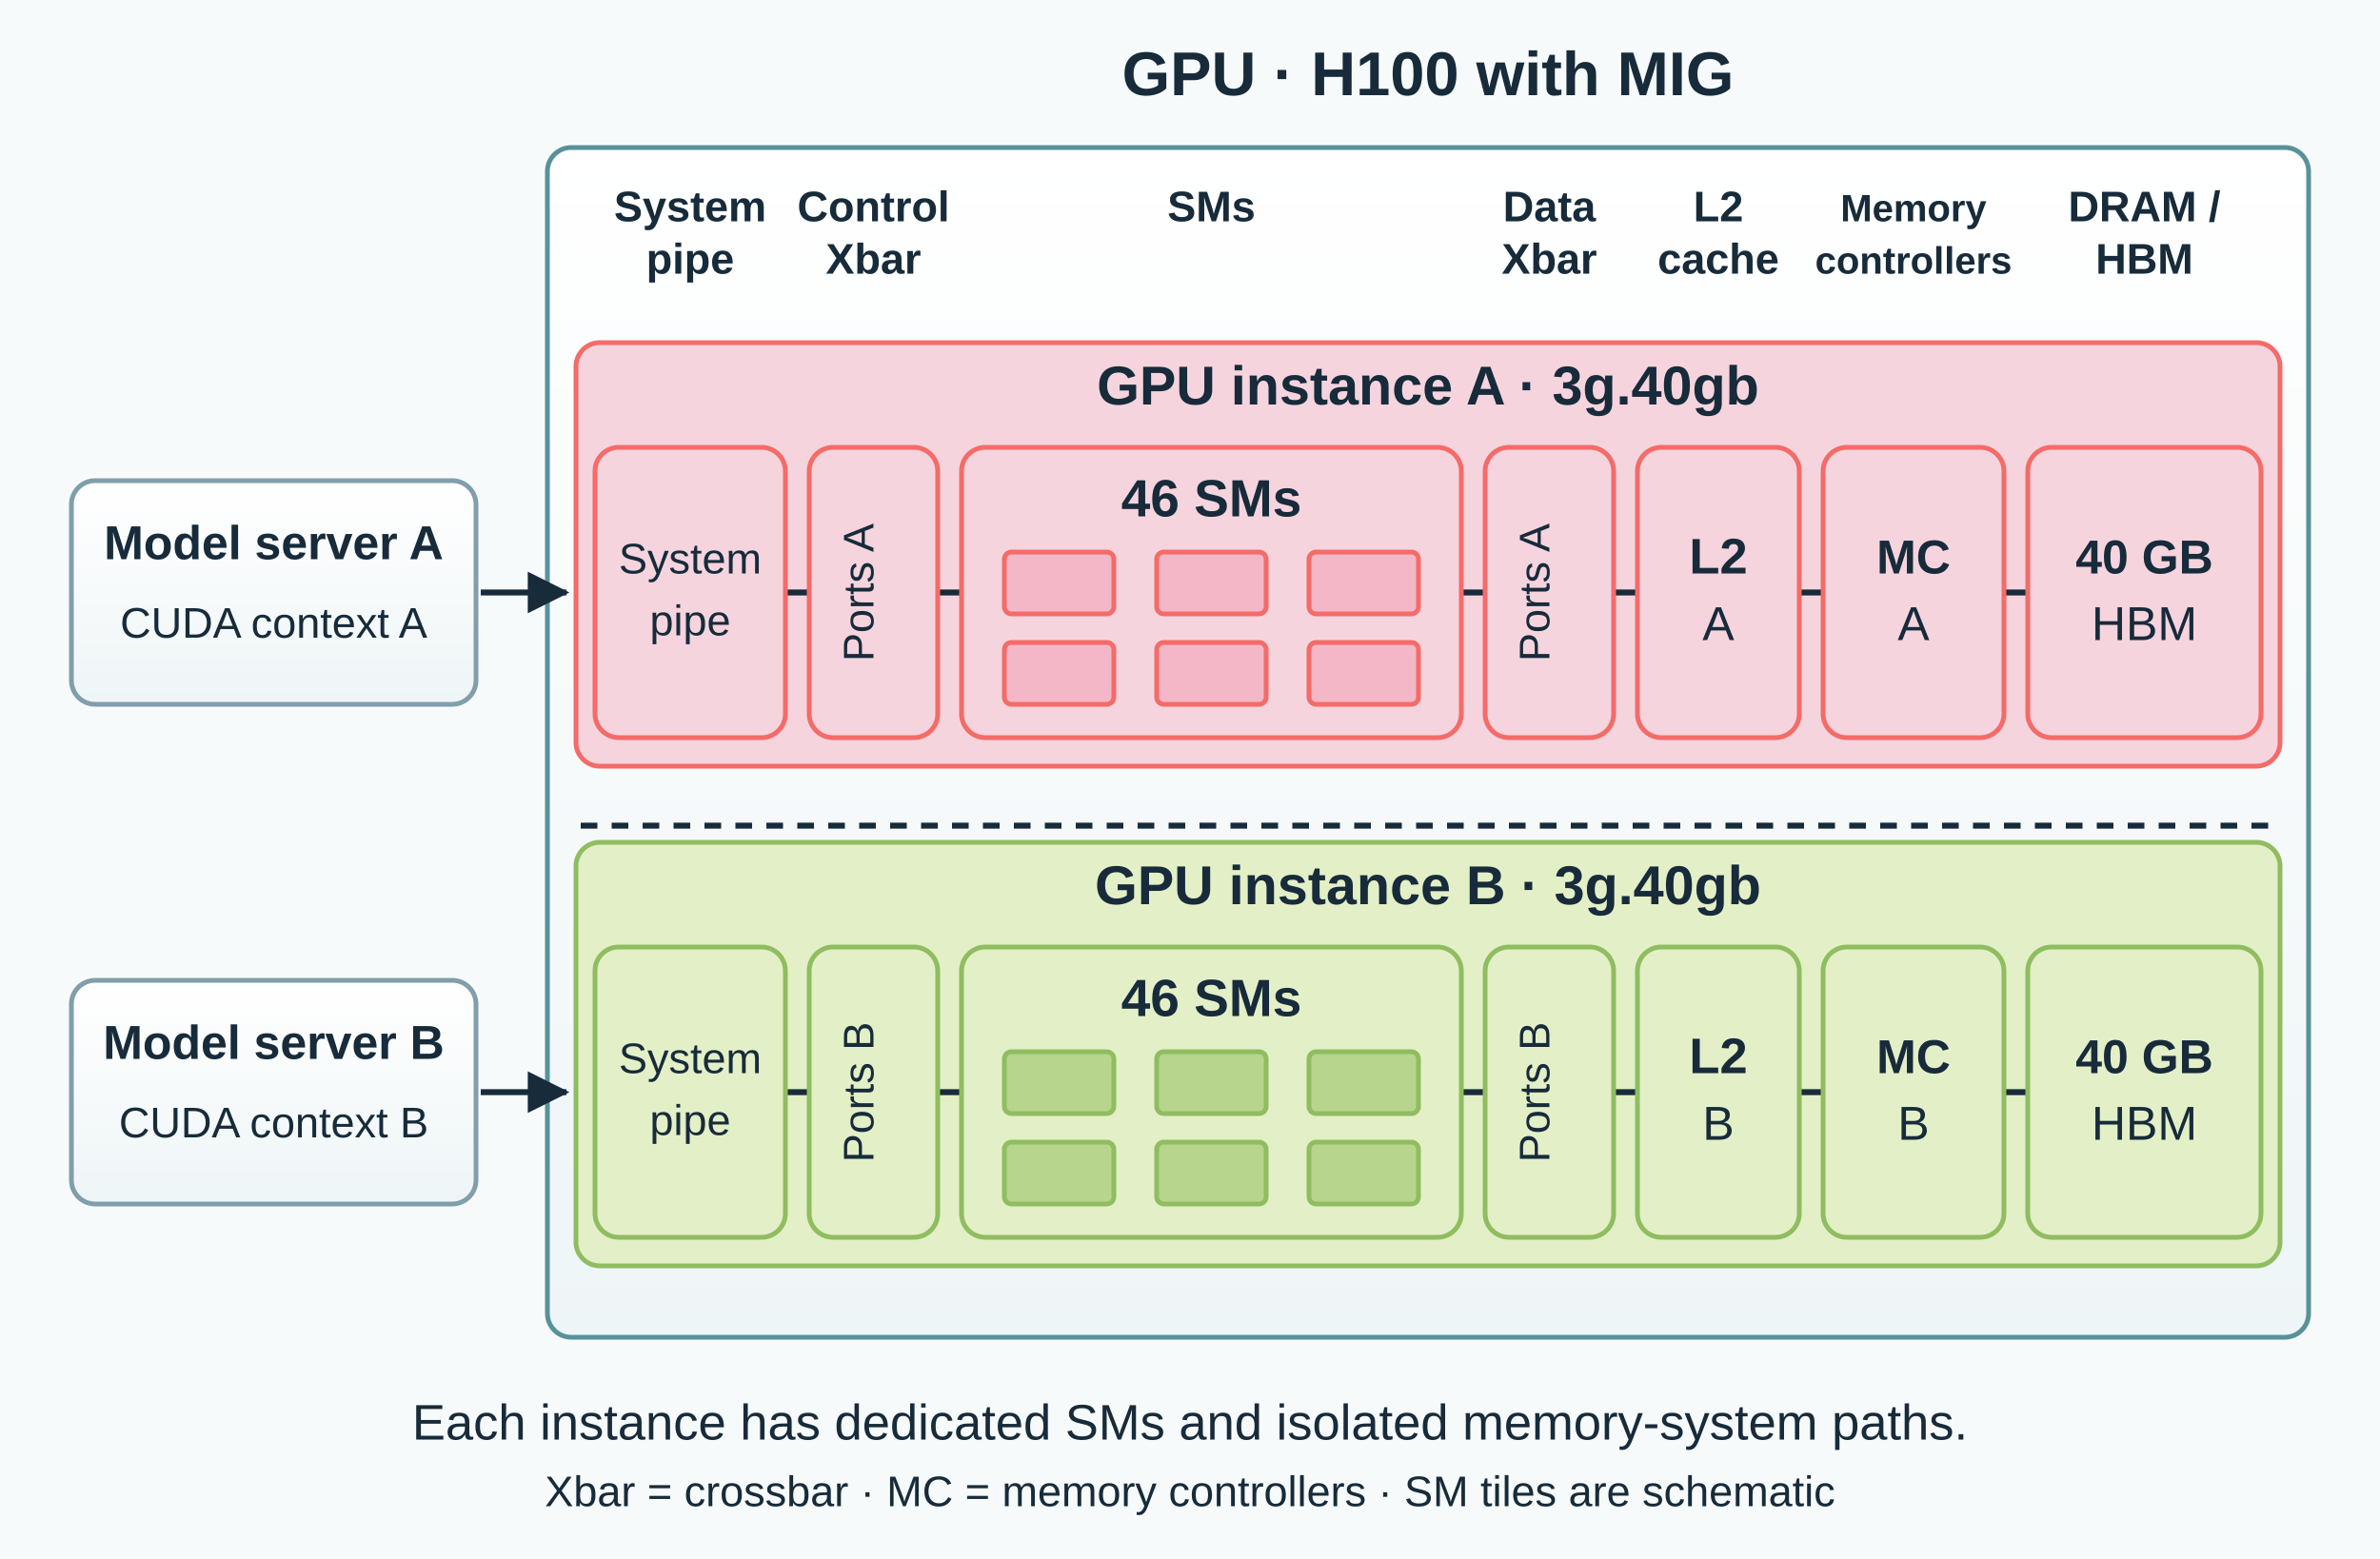
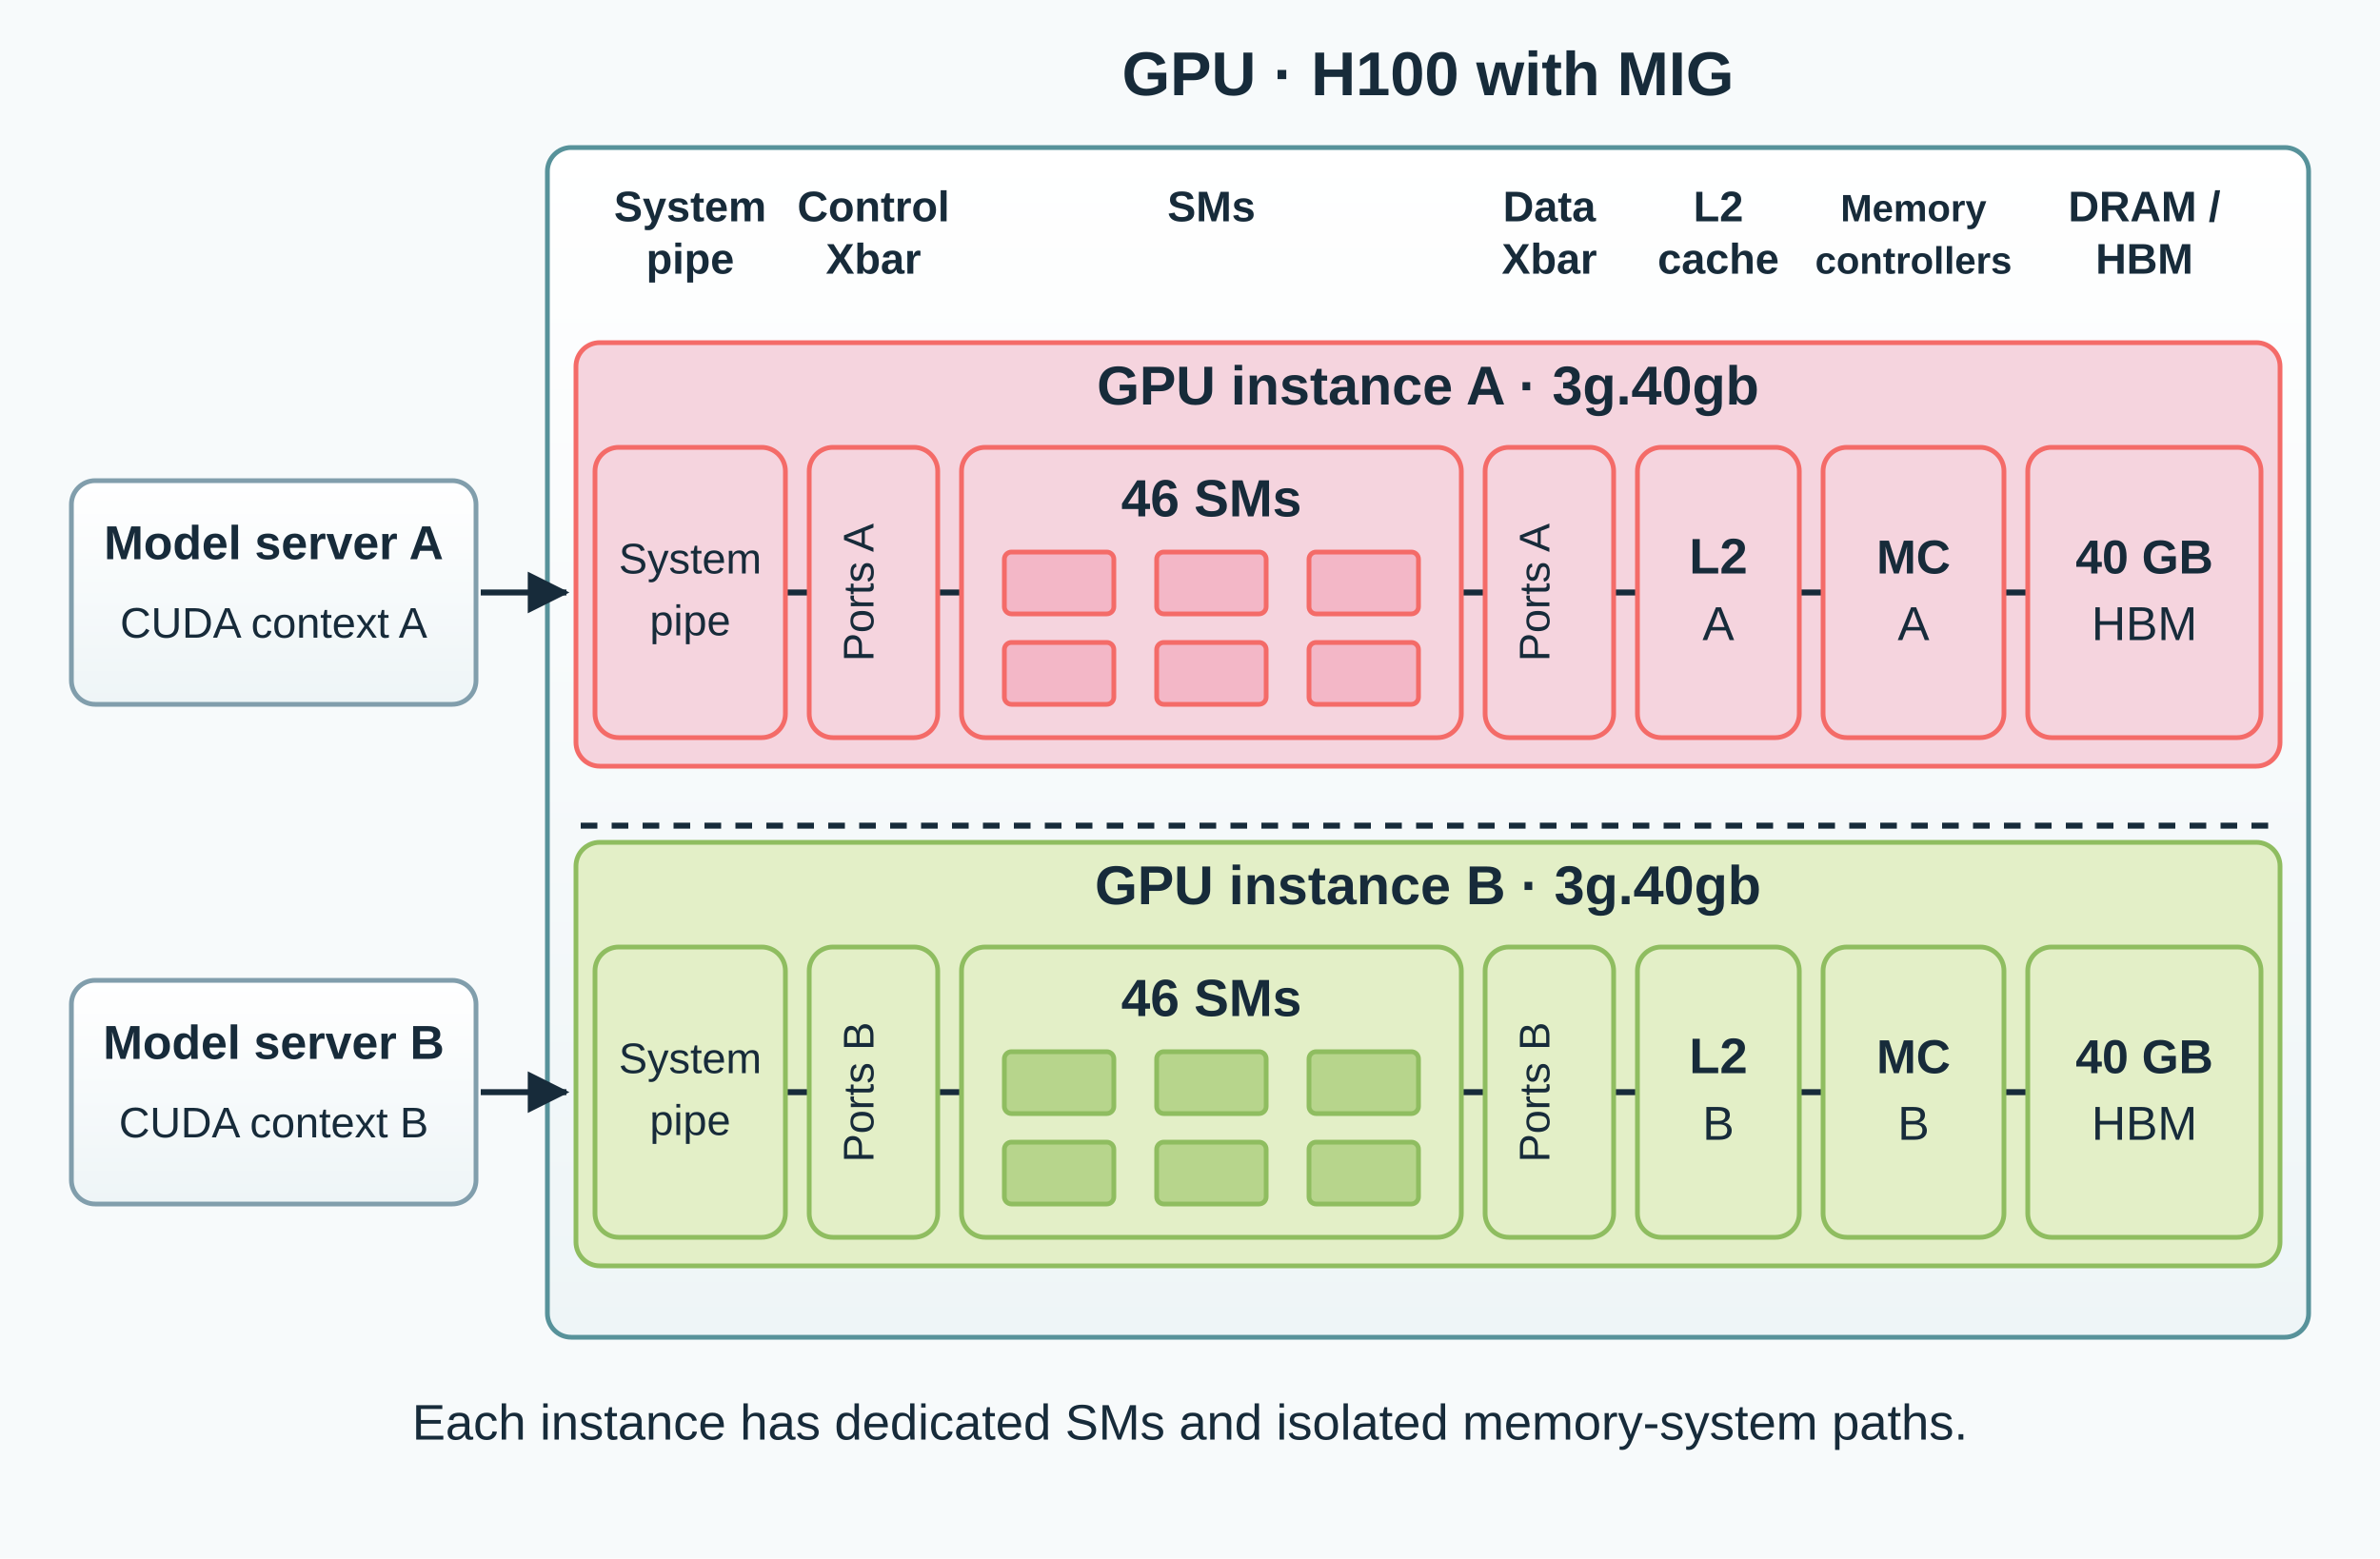
<svg xmlns="http://www.w3.org/2000/svg" width="1000" height="655" viewBox="0 0 1000 655" role="img" aria-labelledby="mig-title mig-desc" style="font-family:Arial,Helvetica,sans-serif">
  <defs>
    <linearGradient id="mig-panel" x2="0" y2="1">
      <stop stop-color="#ffffff" />
      <stop offset="1" stop-color="#eef5f7" />
    </linearGradient>
    <marker id="mps-arrow" markerWidth="7" markerHeight="7" refX="6.5" refY="3.5" orient="auto">
      <path d="M0 0 L7 3.5 L0 7Z" fill="#172b3a" />
    </marker>
  </defs>
  <rect width="1000" height="655" fill="#f7fafb" />
  <text x="600" y="40" text-anchor="middle" font-size="26" fill="#172b3a" font-weight="700">GPU · H100 with MIG</text>
  <rect x="230" y="62" width="740" height="500" rx="10" fill="url(#mig-panel)" stroke="#57929a" stroke-width="2" />
  <text x="290" y="93" text-anchor="middle" font-size="18" fill="#172b3a" font-weight="700">System</text>
  <text x="290" y="115" text-anchor="middle" font-size="18" fill="#172b3a" font-weight="700">pipe</text>
  <text x="367" y="93" text-anchor="middle" font-size="18" fill="#172b3a" font-weight="700">Control</text>
  <text x="367" y="115" text-anchor="middle" font-size="18" fill="#172b3a" font-weight="700">Xbar</text>
  <text x="509" y="93" text-anchor="middle" font-size="18" fill="#172b3a" font-weight="700">SMs</text>
  <text x="651" y="93" text-anchor="middle" font-size="18" fill="#172b3a" font-weight="700">Data</text>
  <text x="651" y="115" text-anchor="middle" font-size="18" fill="#172b3a" font-weight="700">Xbar</text>
  <text x="722" y="93" text-anchor="middle" font-size="18" fill="#172b3a" font-weight="700">L2</text>
  <text x="722" y="115" text-anchor="middle" font-size="18" fill="#172b3a" font-weight="700">cache</text>
  <text x="804" y="93" text-anchor="middle" font-size="16" fill="#172b3a" font-weight="700">Memory</text>
  <text x="804" y="115" text-anchor="middle" font-size="16" fill="#172b3a" font-weight="700">controllers</text>
  <text x="901" y="93" text-anchor="middle" font-size="18" fill="#172b3a" font-weight="700">DRAM /</text>
  <text x="901" y="115" text-anchor="middle" font-size="18" fill="#172b3a" font-weight="700">HBM</text>
  <rect x="30" y="202" width="170" height="94" rx="10" fill="url(#mig-panel)" stroke="#819eac" stroke-width="2" />
  <text x="115" y="235" text-anchor="middle" font-size="20" fill="#172b3a" font-weight="700">Model server A</text>
  <text x="115" y="268" text-anchor="middle" font-size="18" fill="#172b3a">CUDA context A</text>
  <path d="M202 249 H238" fill="none" stroke="#172b3a" stroke-width="2.5" marker-end="url(#mps-arrow)" />
  <rect x="242" y="144" width="716" height="178" rx="10" fill="#f5d4de" stroke="#f46b68" stroke-width="2" />
  <text x="600" y="170" text-anchor="middle" font-size="23" fill="#172b3a" font-weight="700">GPU instance A · 3g.40gb</text>
  <path d="M250 249 H948" fill="none" stroke="#172b3a" stroke-width="2.5" />
  <rect x="250" y="188" width="80" height="122" rx="10" fill="#f5d4de" stroke="#f46b68" stroke-width="2" />
  <rect x="340" y="188" width="54" height="122" rx="10" fill="#f5d4de" stroke="#f46b68" stroke-width="2" />
  <rect x="404" y="188" width="210" height="122" rx="10" fill="#f5d4de" stroke="#f46b68" stroke-width="2" />
  <rect x="624" y="188" width="54" height="122" rx="10" fill="#f5d4de" stroke="#f46b68" stroke-width="2" />
  <rect x="688" y="188" width="68" height="122" rx="10" fill="#f5d4de" stroke="#f46b68" stroke-width="2" />
  <rect x="766" y="188" width="76" height="122" rx="10" fill="#f5d4de" stroke="#f46b68" stroke-width="2" />
  <rect x="852" y="188" width="98" height="122" rx="10" fill="#f5d4de" stroke="#f46b68" stroke-width="2" />
  <text x="290" y="241" text-anchor="middle" font-size="18" fill="#172b3a">System</text>
  <text x="290" y="267" text-anchor="middle" font-size="18" fill="#172b3a">pipe</text>
  <text x="367" y="249" text-anchor="middle" font-size="18" fill="#172b3a" transform="rotate(-90 367 249)">Ports A</text>
  <text x="651" y="249" text-anchor="middle" font-size="18" fill="#172b3a" transform="rotate(-90 651 249)">Ports A</text>
  <text x="509" y="217" text-anchor="middle" font-size="22" fill="#172b3a" font-weight="700">46 SMs</text>
  <rect x="422" y="232" width="46" height="26" rx="3" fill="#f3b7c7" stroke="#f46b68" stroke-width="2" />
  <rect x="486" y="232" width="46" height="26" rx="3" fill="#f3b7c7" stroke="#f46b68" stroke-width="2" />
  <rect x="550" y="232" width="46" height="26" rx="3" fill="#f3b7c7" stroke="#f46b68" stroke-width="2" />
  <rect x="422" y="270" width="46" height="26" rx="3" fill="#f3b7c7" stroke="#f46b68" stroke-width="2" />
  <rect x="486" y="270" width="46" height="26" rx="3" fill="#f3b7c7" stroke="#f46b68" stroke-width="2" />
  <rect x="550" y="270" width="46" height="26" rx="3" fill="#f3b7c7" stroke="#f46b68" stroke-width="2" />
  <text x="722" y="241" text-anchor="middle" font-size="21" fill="#172b3a" font-weight="700">L2</text>
  <text x="722" y="269" text-anchor="middle" font-size="20" fill="#172b3a">A</text>
  <text x="804" y="241" text-anchor="middle" font-size="20" fill="#172b3a" font-weight="700">MC</text>
  <text x="804" y="269" text-anchor="middle" font-size="20" fill="#172b3a">A</text>
  <text x="901" y="241" text-anchor="middle" font-size="20" fill="#172b3a" font-weight="700">40 GB</text>
  <text x="901" y="269" text-anchor="middle" font-size="20" fill="#172b3a">HBM</text>
  <rect x="30" y="412" width="170" height="94" rx="10" fill="url(#mig-panel)" stroke="#819eac" stroke-width="2" />
  <text x="115" y="445" text-anchor="middle" font-size="20" fill="#172b3a" font-weight="700">Model server B</text>
  <text x="115" y="478" text-anchor="middle" font-size="18" fill="#172b3a">CUDA context B</text>
  <path d="M202 459 H238" fill="none" stroke="#172b3a" stroke-width="2.5" marker-end="url(#mps-arrow)" />
  <rect x="242" y="354" width="716" height="178" rx="10" fill="#e3efc7" stroke="#8fbd60" stroke-width="2" />
  <text x="600" y="380" text-anchor="middle" font-size="23" fill="#172b3a" font-weight="700">GPU instance B · 3g.40gb</text>
  <path d="M250 459 H948" fill="none" stroke="#172b3a" stroke-width="2.5" />
  <rect x="250" y="398" width="80" height="122" rx="10" fill="#e3efc7" stroke="#8fbd60" stroke-width="2" />
  <rect x="340" y="398" width="54" height="122" rx="10" fill="#e3efc7" stroke="#8fbd60" stroke-width="2" />
  <rect x="404" y="398" width="210" height="122" rx="10" fill="#e3efc7" stroke="#8fbd60" stroke-width="2" />
  <rect x="624" y="398" width="54" height="122" rx="10" fill="#e3efc7" stroke="#8fbd60" stroke-width="2" />
  <rect x="688" y="398" width="68" height="122" rx="10" fill="#e3efc7" stroke="#8fbd60" stroke-width="2" />
  <rect x="766" y="398" width="76" height="122" rx="10" fill="#e3efc7" stroke="#8fbd60" stroke-width="2" />
  <rect x="852" y="398" width="98" height="122" rx="10" fill="#e3efc7" stroke="#8fbd60" stroke-width="2" />
  <text x="290" y="451" text-anchor="middle" font-size="18" fill="#172b3a">System</text>
  <text x="290" y="477" text-anchor="middle" font-size="18" fill="#172b3a">pipe</text>
  <text x="367" y="459" text-anchor="middle" font-size="18" fill="#172b3a" transform="rotate(-90 367 459)">Ports B</text>
  <text x="651" y="459" text-anchor="middle" font-size="18" fill="#172b3a" transform="rotate(-90 651 459)">Ports B</text>
  <text x="509" y="427" text-anchor="middle" font-size="22" fill="#172b3a" font-weight="700">46 SMs</text>
  <rect x="422" y="442" width="46" height="26" rx="3" fill="#b7d58c" stroke="#8fbd60" stroke-width="2" />
  <rect x="486" y="442" width="46" height="26" rx="3" fill="#b7d58c" stroke="#8fbd60" stroke-width="2" />
  <rect x="550" y="442" width="46" height="26" rx="3" fill="#b7d58c" stroke="#8fbd60" stroke-width="2" />
  <rect x="422" y="480" width="46" height="26" rx="3" fill="#b7d58c" stroke="#8fbd60" stroke-width="2" />
  <rect x="486" y="480" width="46" height="26" rx="3" fill="#b7d58c" stroke="#8fbd60" stroke-width="2" />
  <rect x="550" y="480" width="46" height="26" rx="3" fill="#b7d58c" stroke="#8fbd60" stroke-width="2" />
  <text x="722" y="451" text-anchor="middle" font-size="21" fill="#172b3a" font-weight="700">L2</text>
  <text x="722" y="479" text-anchor="middle" font-size="20" fill="#172b3a">B</text>
  <text x="804" y="451" text-anchor="middle" font-size="20" fill="#172b3a" font-weight="700">MC</text>
  <text x="804" y="479" text-anchor="middle" font-size="20" fill="#172b3a">B</text>
  <text x="901" y="451" text-anchor="middle" font-size="20" fill="#172b3a" font-weight="700">40 GB</text>
  <text x="901" y="479" text-anchor="middle" font-size="20" fill="#172b3a">HBM</text>
  <path d="M244 347 H956" fill="none" stroke="#172b3a" stroke-width="2.5" stroke-dasharray="7 6" />
  <text x="500" y="605" text-anchor="middle" font-size="21" fill="#172b3a">Each instance has dedicated SMs and isolated memory-system paths.</text>
-   <text x="500" y="633" text-anchor="middle" font-size="18" fill="#172b3a">Xbar = crossbar · MC = memory controllers · SM tiles are schematic</text>
</svg>
